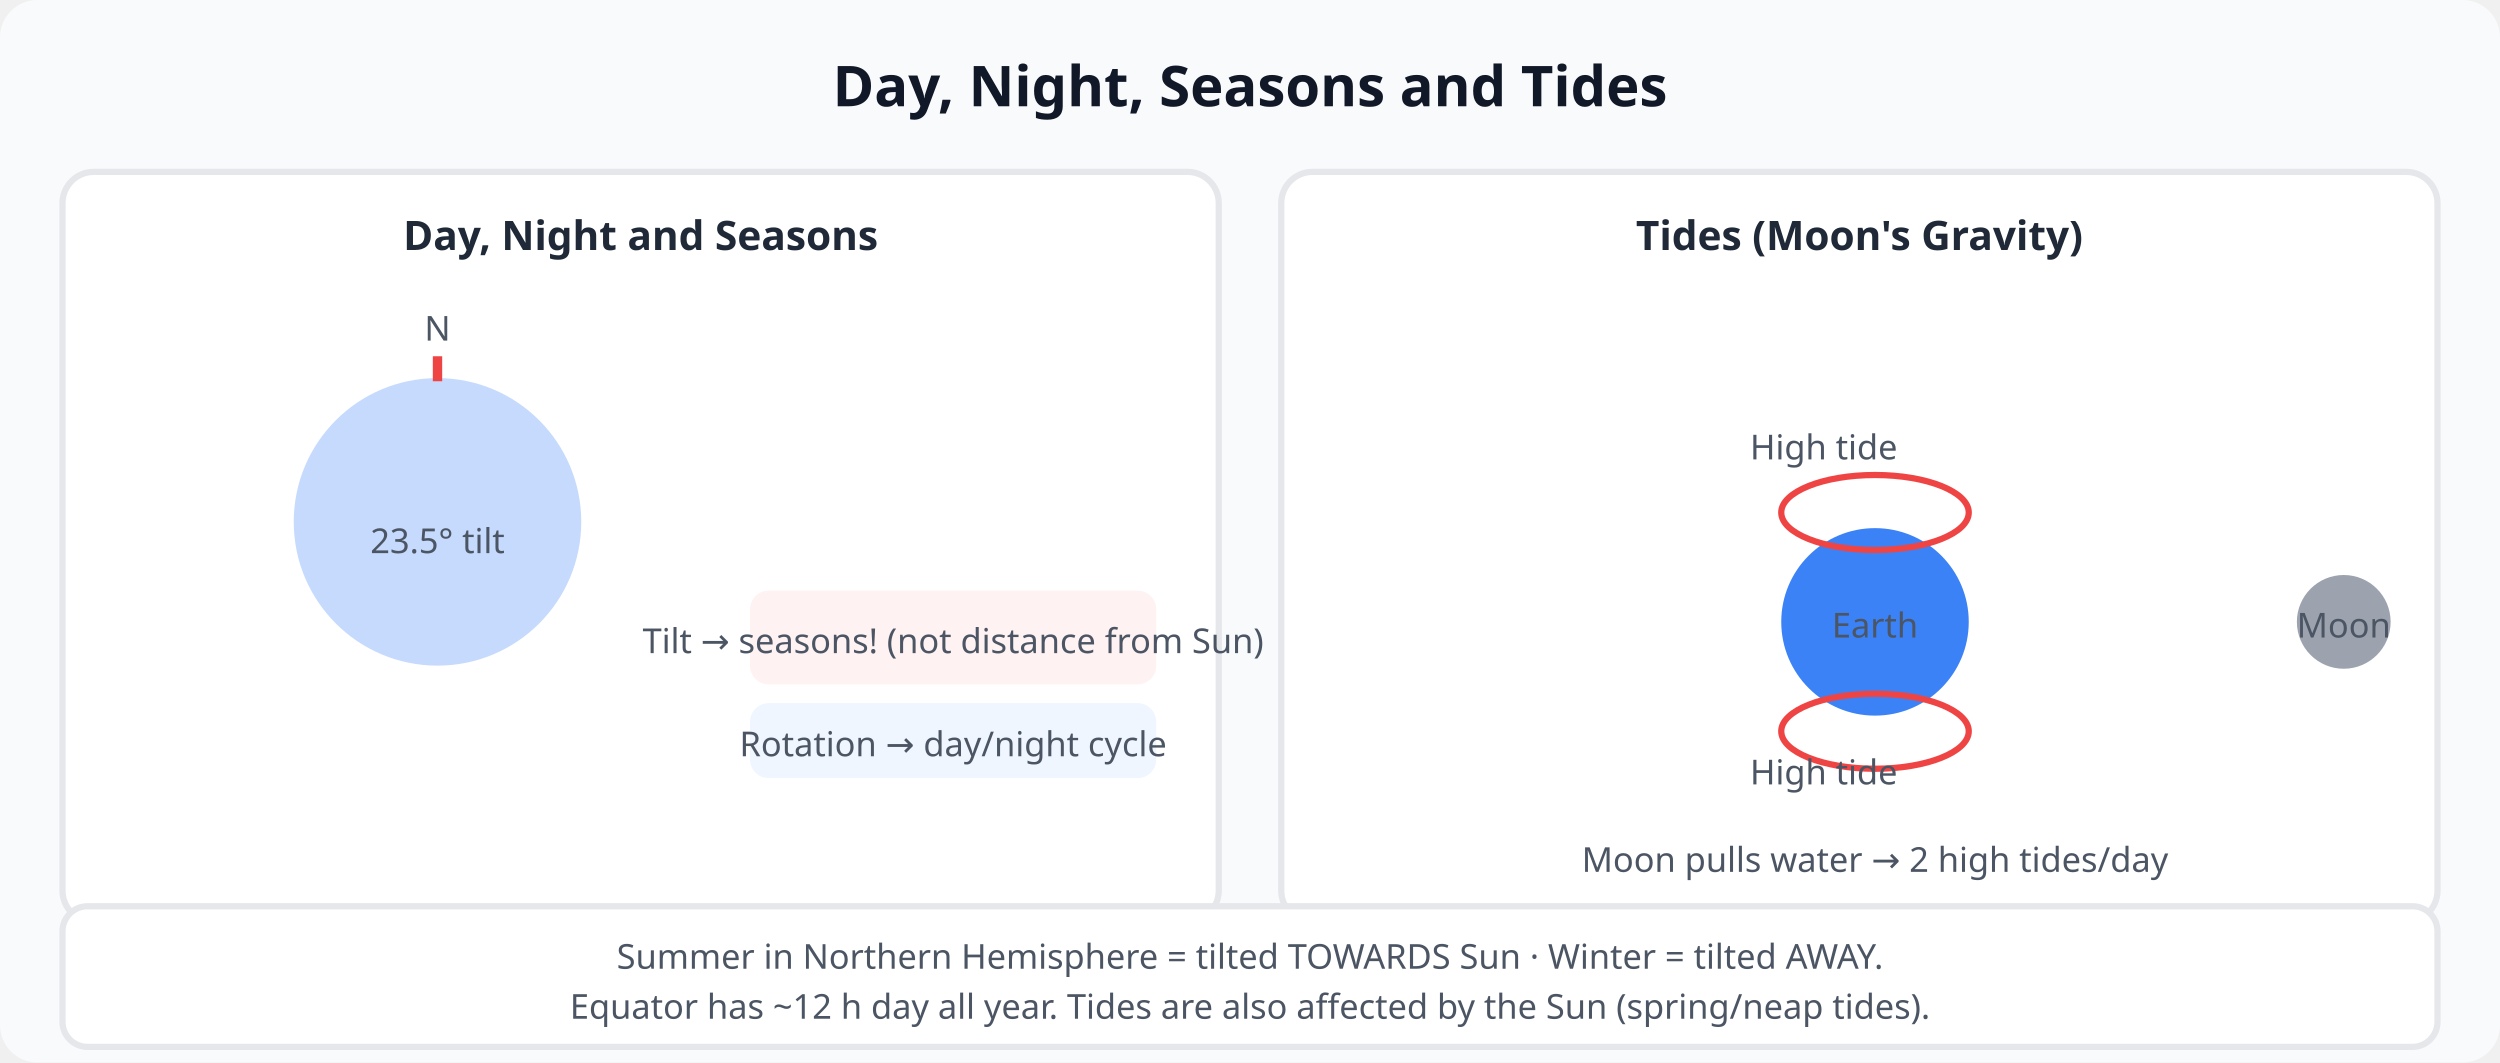
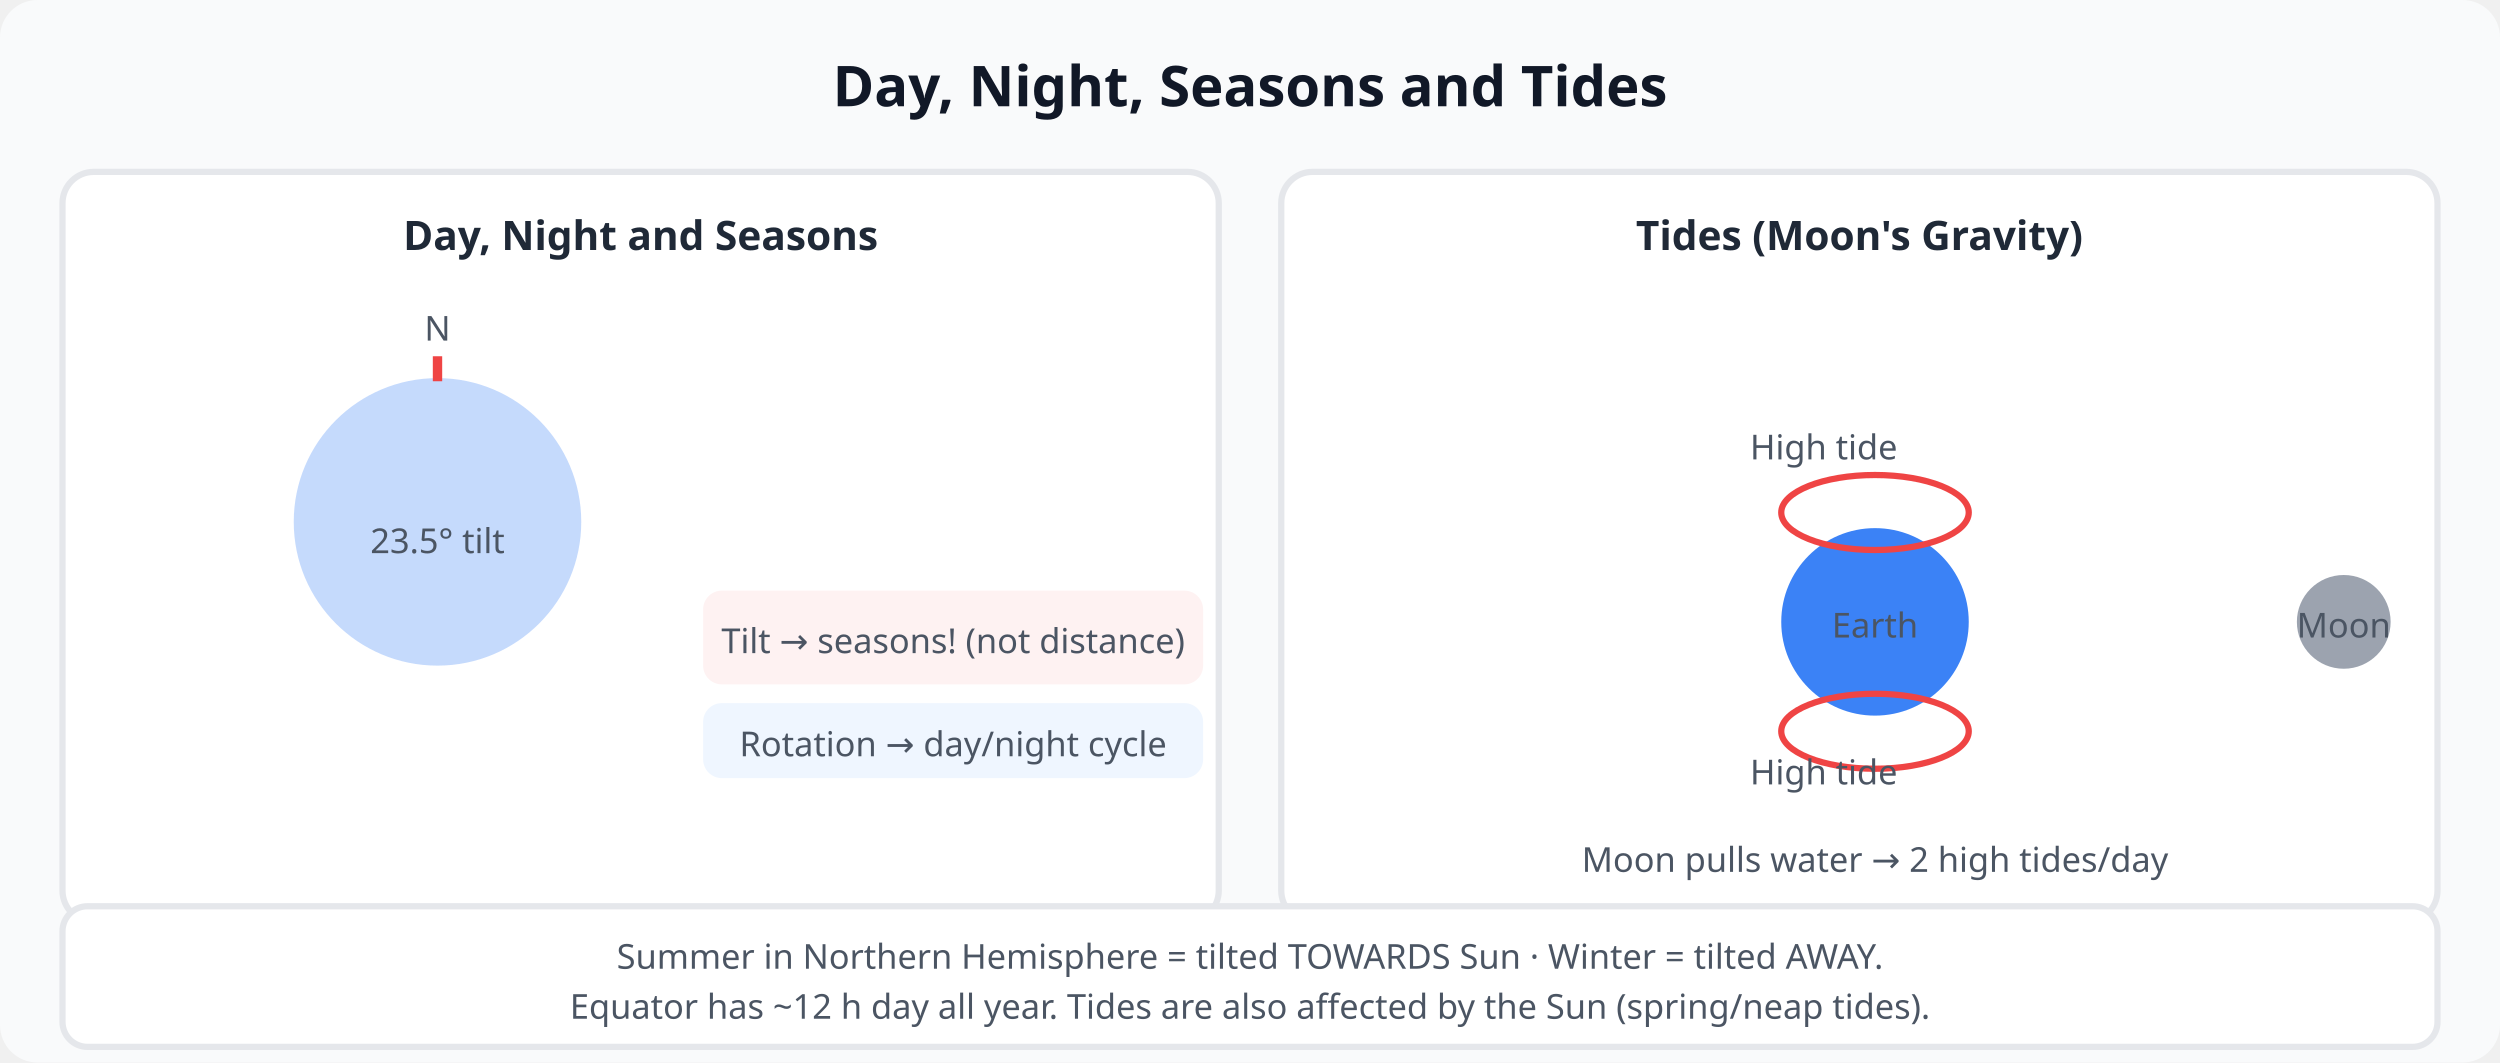
<svg xmlns="http://www.w3.org/2000/svg" viewBox="0 0 800 340" role="img" aria-labelledby="title desc">
  <defs>
    <style>.t{font-family:system-ui,sans-serif;font-size:18px;font-weight:700;fill:#111827}.l{font-family:system-ui,sans-serif;font-size:13px;font-weight:600;fill:#1f2937}.s{font-family:system-ui,sans-serif;font-size:11px;fill:#4b5563}.f{font-family:system-ui,sans-serif;font-size:16px;font-weight:700;fill:#dc2626}.b{fill:#fff;stroke:#e5e7eb;stroke-width:2}</style>
  </defs>
  <rect width="800" height="340" fill="#f9fafb" rx="12" />
  <text x="400" y="34" text-anchor="middle" class="t">Day, Night, Seasons and Tides</text>
  <g transform="translate(0,55)">
    <rect x="20" y="0" width="370" height="240" rx="10" class="b" />
    <text x="205" y="25" text-anchor="middle" class="l">Day, Night and Seasons</text>
    <g transform="translate(40,42)">
      <circle cx="100" cy="70" r="45" fill="#3b82f6" opacity="0.3" stroke="#3b82f6" stroke-width="2" />
      <line x1="100" y1="25" x2="100" y2="17" stroke="#ef4444" stroke-width="3" />
      <text x="100" y="12" text-anchor="middle" class="s">N</text>
      <text x="100" y="80" text-anchor="middle" class="s">23.5° tilt</text>
-       <rect x="200" y="92" width="130" height="30" rx="6" fill="#fef2f2" />
-       <text x="265" y="112" text-anchor="middle" class="s">Tilt → seasons! (not distance from Sun)</text>
-       <rect x="200" y="128" width="130" height="24" rx="6" fill="#eff6ff" />
+       <rect x="185" y="92" width="160" height="30" rx="6" fill="#fef2f2" />
+       <text x="265" y="112" text-anchor="middle" class="s">Tilt → seasons! (not distance)</text>
+       <rect x="185" y="128" width="160" height="24" rx="6" fill="#eff6ff" />
      <text x="265" y="145" text-anchor="middle" class="s">Rotation → day/night cycle</text>
    </g>
    <rect x="410" y="0" width="370" height="240" rx="10" class="b" />
    <text x="595" y="25" text-anchor="middle" class="l">Tides (Moon's Gravity)</text>
    <g transform="translate(440,44)">
      <circle cx="160" cy="100" r="30" fill="#3b82f6" />
      <text x="160" y="105" text-anchor="middle" class="s" fill="white">Earth</text>
      <circle cx="310" cy="100" r="15" fill="#9ca3af" />
      <text x="310" y="105" text-anchor="middle" class="s">Moon</text>
      <ellipse cx="160" cy="65" rx="30" ry="12" fill="none" stroke="#ef4444" stroke-width="2" />
      <text x="120" y="48" class="s">High tide</text>
      <ellipse cx="160" cy="135" rx="30" ry="12" fill="none" stroke="#ef4444" stroke-width="2" />
      <text x="120" y="152" class="s">High tide</text>
      <text x="160" y="180" text-anchor="middle" class="s">Moon pulls water → 2 high tides/day</text>
    </g>
    <rect x="20" y="235" width="760" height="45" rx="8" class="b" />
    <text x="400" y="255" text-anchor="middle" class="s">Summer in Northern Hemisphere = tilted TOWARDS Sun · Winter = tilted AWAY.</text>
    <text x="400" y="271" text-anchor="middle" class="s">Equator has ~12 h day all year. Tides are also affected by the Sun (spring/neap tides).</text>
  </g>
</svg>
